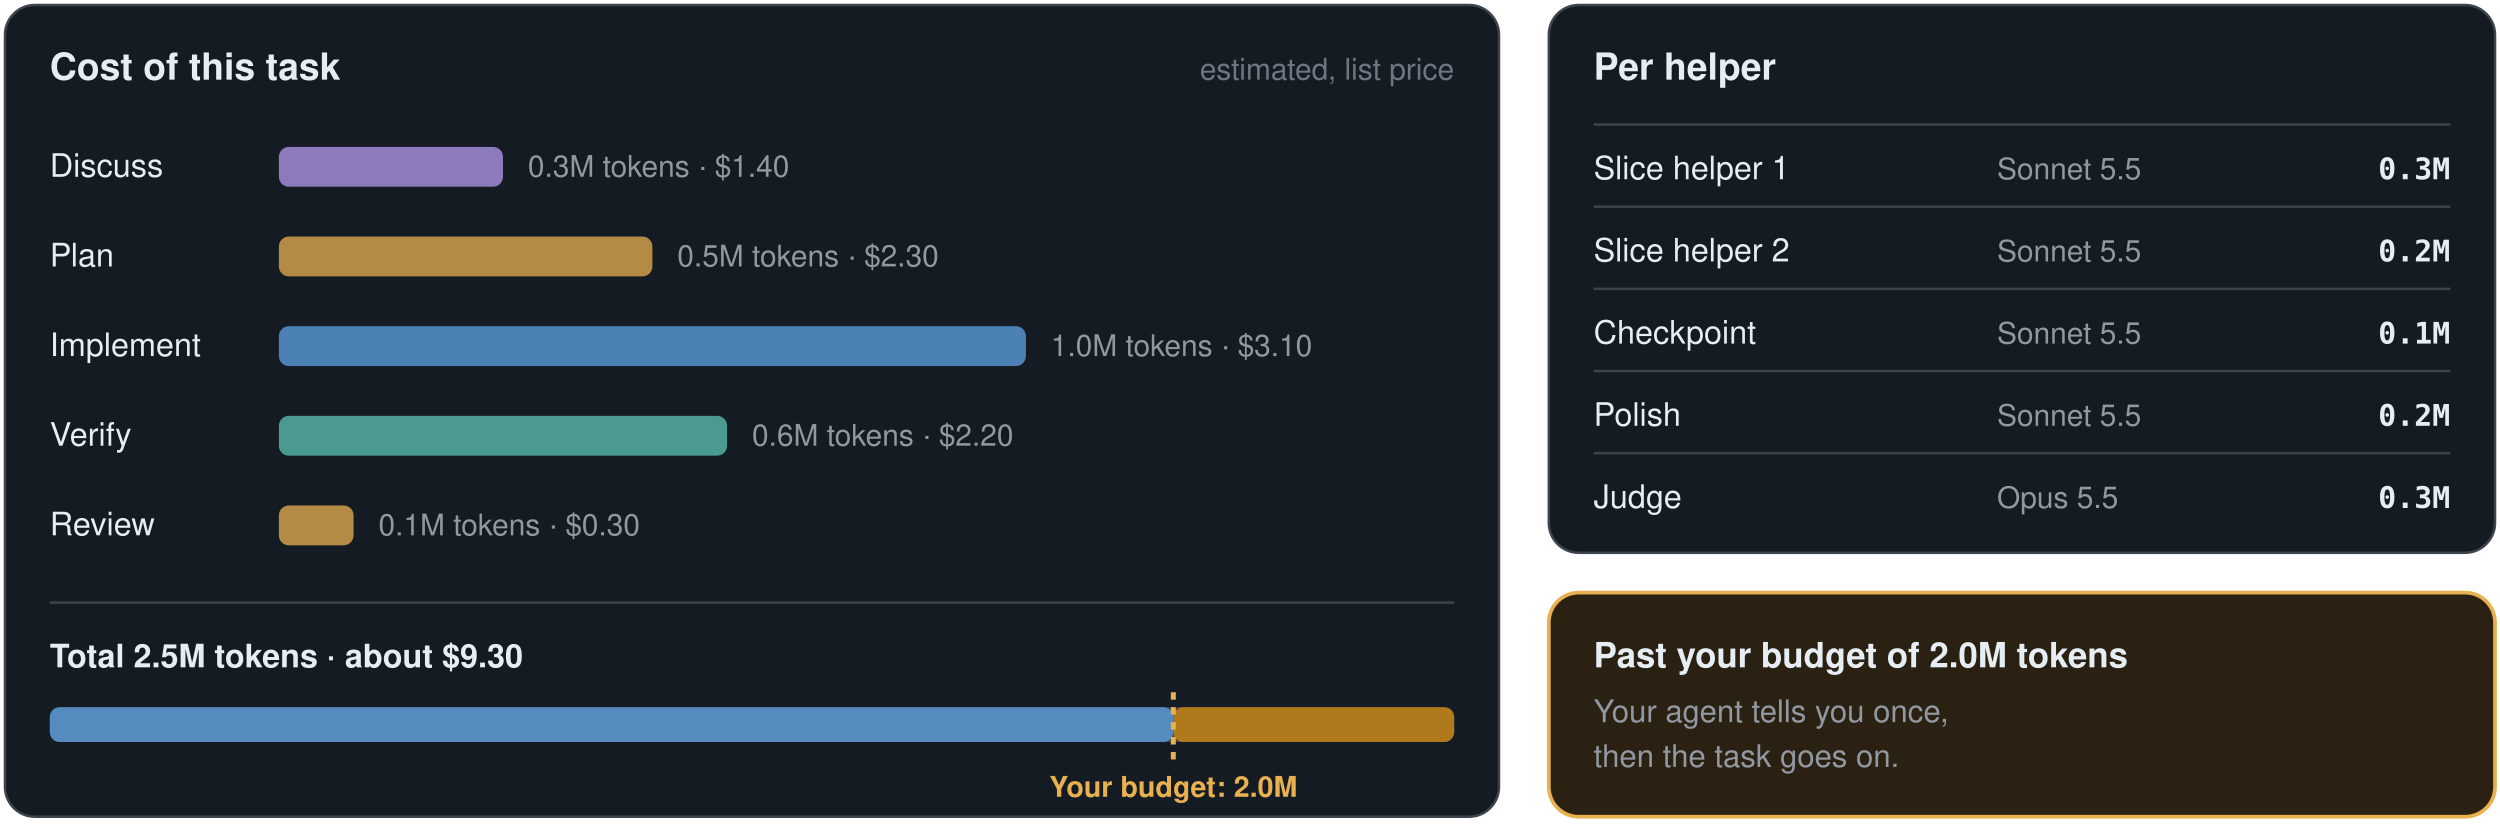
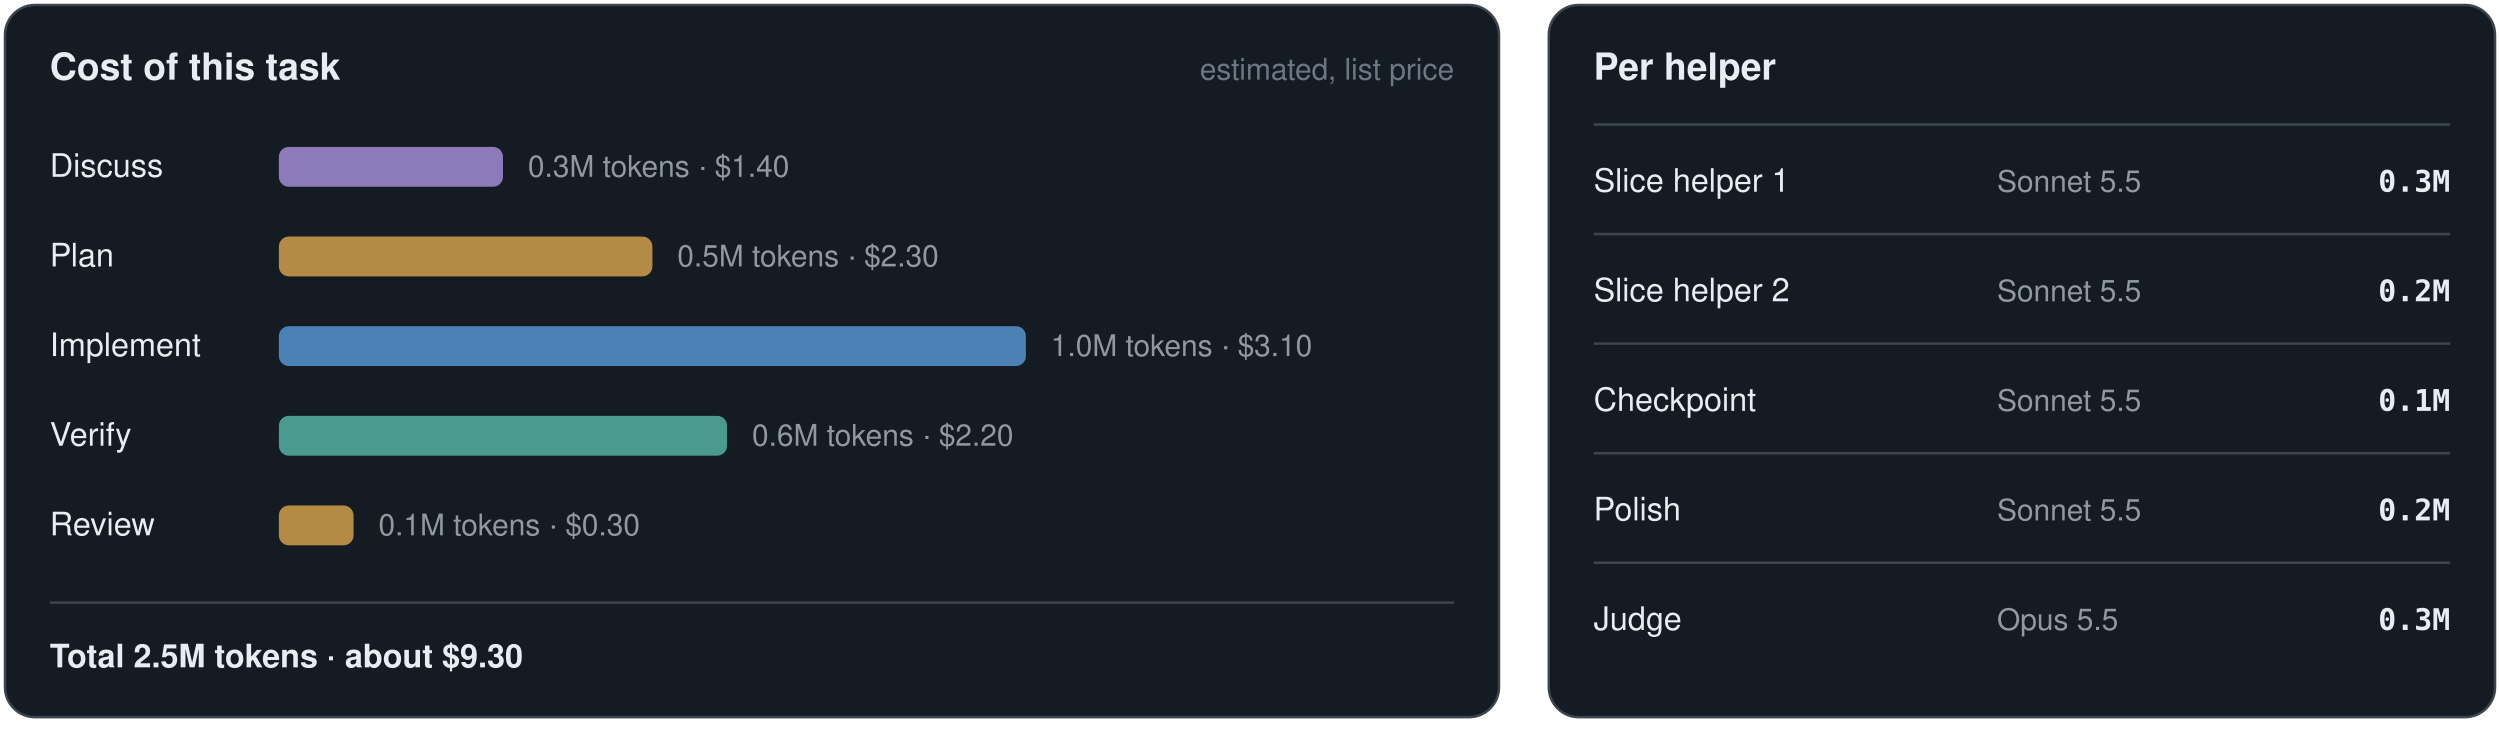
- <svg xmlns="http://www.w3.org/2000/svg" width="1004" height="334" viewBox="-2 -2 1004 334" role="img" aria-label="The cost view: tokens and estimated cost at list price for each step and each helper, with a soft warning when a task passes its token budget">
-   <rect x="0" y="0" width="600" height="326" rx="12" fill="#151b23" stroke="#3d444d" stroke-width="1" />
+ <svg xmlns="http://www.w3.org/2000/svg" width="1004" height="294" viewBox="-2 -2 1004 294" role="img" aria-label="The cost view: tokens and estimated cost at list price for each step and each helper">
+   <rect x="0" y="0" width="600" height="286" rx="12" fill="#151b23" stroke="#3d444d" stroke-width="1" />
  <text x="18" y="30" font-family="-apple-system, BlinkMacSystemFont, 'Segoe UI', 'Helvetica Neue', Helvetica, Arial, sans-serif" font-size="15" font-weight="650" fill="#e6edf3" text-anchor="start">Cost of this task</text>
  <text x="582" y="30" font-family="-apple-system, BlinkMacSystemFont, 'Segoe UI', 'Helvetica Neue', Helvetica, Arial, sans-serif" font-size="12" font-weight="500" fill="#6e7681" text-anchor="end">estimated, list price</text>
  <text x="18" y="69" font-family="-apple-system, BlinkMacSystemFont, 'Segoe UI', 'Helvetica Neue', Helvetica, Arial, sans-serif" font-size="13" font-weight="500" fill="#e6edf3" text-anchor="start">Discuss</text>
  <rect x="110" y="57" width="90.0" height="16" rx="4" fill="#b49aed" fill-opacity="0.75" />
  <text x="210.0" y="69" font-family="-apple-system, BlinkMacSystemFont, 'Segoe UI', 'Helvetica Neue', Helvetica, Arial, sans-serif" font-size="12" font-weight="400" fill="#9198a1" text-anchor="start">0.3M tokens · $1.40</text>
  <text x="18" y="105" font-family="-apple-system, BlinkMacSystemFont, 'Segoe UI', 'Helvetica Neue', Helvetica, Arial, sans-serif" font-size="13" font-weight="500" fill="#e6edf3" text-anchor="start">Plan</text>
  <rect x="110" y="93" width="150.0" height="16" rx="4" fill="#e8b04f" fill-opacity="0.75" />
  <text x="270.0" y="105" font-family="-apple-system, BlinkMacSystemFont, 'Segoe UI', 'Helvetica Neue', Helvetica, Arial, sans-serif" font-size="12" font-weight="400" fill="#9198a1" text-anchor="start">0.5M tokens · $2.30</text>
  <text x="18" y="141" font-family="-apple-system, BlinkMacSystemFont, 'Segoe UI', 'Helvetica Neue', Helvetica, Arial, sans-serif" font-size="13" font-weight="500" fill="#e6edf3" text-anchor="start">Implement</text>
  <rect x="110" y="129" width="300.0" height="16" rx="4" fill="#5da3e5" fill-opacity="0.75" />
  <text x="420.0" y="141" font-family="-apple-system, BlinkMacSystemFont, 'Segoe UI', 'Helvetica Neue', Helvetica, Arial, sans-serif" font-size="12" font-weight="400" fill="#9198a1" text-anchor="start">1.0M tokens · $3.10</text>
  <text x="18" y="177" font-family="-apple-system, BlinkMacSystemFont, 'Segoe UI', 'Helvetica Neue', Helvetica, Arial, sans-serif" font-size="13" font-weight="500" fill="#e6edf3" text-anchor="start">Verify</text>
  <rect x="110" y="165" width="180.0" height="16" rx="4" fill="#5cc4b4" fill-opacity="0.75" />
  <text x="300.0" y="177" font-family="-apple-system, BlinkMacSystemFont, 'Segoe UI', 'Helvetica Neue', Helvetica, Arial, sans-serif" font-size="12" font-weight="400" fill="#9198a1" text-anchor="start">0.6M tokens · $2.20</text>
  <text x="18" y="213" font-family="-apple-system, BlinkMacSystemFont, 'Segoe UI', 'Helvetica Neue', Helvetica, Arial, sans-serif" font-size="13" font-weight="500" fill="#e6edf3" text-anchor="start">Review</text>
  <rect x="110" y="201" width="30.0" height="16" rx="4" fill="#e8b04f" fill-opacity="0.75" />
  <text x="150.0" y="213" font-family="-apple-system, BlinkMacSystemFont, 'Segoe UI', 'Helvetica Neue', Helvetica, Arial, sans-serif" font-size="12" font-weight="400" fill="#9198a1" text-anchor="start">0.1M tokens · $0.30</text>
  <line x1="18" y1="240" x2="582" y2="240" stroke="#3d444d" />
  <text x="18" y="266" font-family="-apple-system, BlinkMacSystemFont, 'Segoe UI', 'Helvetica Neue', Helvetica, Arial, sans-serif" font-size="13" font-weight="650" fill="#e6edf3" text-anchor="start">Total 2.5M tokens · about $9.30</text>
-   <rect x="18" y="282" width="564" height="14" rx="4" fill="#3d444d" />
-   <rect x="18" y="282" width="451.2" height="14" rx="4" fill="#5da3e5" fill-opacity="0.75" />
-   <rect x="469.2" y="282" width="112.8" height="14" rx="4" fill="#b07a1c" />
-   <line x1="469.2" y1="276" x2="469.2" y2="304" stroke="#e8b04f" stroke-width="2" stroke-dasharray="3 3" />
-   <text x="469.2" y="318" font-family="-apple-system, BlinkMacSystemFont, 'Segoe UI', 'Helvetica Neue', Helvetica, Arial, sans-serif" font-size="11.5" font-weight="600" fill="#e8b04f" text-anchor="middle">Your budget: 2.0M</text>
-   <rect x="620" y="0" width="380" height="220" rx="12" fill="#151b23" stroke="#3d444d" stroke-width="1" />
+   <rect x="620" y="0" width="380" height="286" rx="12" fill="#151b23" stroke="#3d444d" stroke-width="1" />
  <text x="638" y="30" font-family="-apple-system, BlinkMacSystemFont, 'Segoe UI', 'Helvetica Neue', Helvetica, Arial, sans-serif" font-size="15" font-weight="650" fill="#e6edf3" text-anchor="start">Per helper</text>
  <line x1="638" y1="48" x2="982" y2="48" stroke="#3d444d" />
-   <text x="638" y="70" font-family="-apple-system, BlinkMacSystemFont, 'Segoe UI', 'Helvetica Neue', Helvetica, Arial, sans-serif" font-size="13" font-weight="500" fill="#e6edf3" text-anchor="start">Slice helper 1</text>
-   <text x="800" y="70" font-family="-apple-system, BlinkMacSystemFont, 'Segoe UI', 'Helvetica Neue', Helvetica, Arial, sans-serif" font-size="12" font-weight="400" fill="#9198a1" text-anchor="start">Sonnet 5.5</text>
-   <text x="982" y="70" font-family="ui-monospace, SFMono-Regular, Menlo, Consolas, monospace" font-size="12" font-weight="600" fill="#e6edf3" text-anchor="end">0.3M</text>
-   <line x1="638" y1="81" x2="982" y2="81" stroke="#3d444d" />
-   <text x="638" y="103" font-family="-apple-system, BlinkMacSystemFont, 'Segoe UI', 'Helvetica Neue', Helvetica, Arial, sans-serif" font-size="13" font-weight="500" fill="#e6edf3" text-anchor="start">Slice helper 2</text>
-   <text x="800" y="103" font-family="-apple-system, BlinkMacSystemFont, 'Segoe UI', 'Helvetica Neue', Helvetica, Arial, sans-serif" font-size="12" font-weight="400" fill="#9198a1" text-anchor="start">Sonnet 5.5</text>
-   <text x="982" y="103" font-family="ui-monospace, SFMono-Regular, Menlo, Consolas, monospace" font-size="12" font-weight="600" fill="#e6edf3" text-anchor="end">0.2M</text>
-   <line x1="638" y1="114" x2="982" y2="114" stroke="#3d444d" />
-   <text x="638" y="136" font-family="-apple-system, BlinkMacSystemFont, 'Segoe UI', 'Helvetica Neue', Helvetica, Arial, sans-serif" font-size="13" font-weight="500" fill="#e6edf3" text-anchor="start">Checkpoint</text>
-   <text x="800" y="136" font-family="-apple-system, BlinkMacSystemFont, 'Segoe UI', 'Helvetica Neue', Helvetica, Arial, sans-serif" font-size="12" font-weight="400" fill="#9198a1" text-anchor="start">Sonnet 5.5</text>
-   <text x="982" y="136" font-family="ui-monospace, SFMono-Regular, Menlo, Consolas, monospace" font-size="12" font-weight="600" fill="#e6edf3" text-anchor="end">0.1M</text>
-   <line x1="638" y1="147" x2="982" y2="147" stroke="#3d444d" />
-   <text x="638" y="169" font-family="-apple-system, BlinkMacSystemFont, 'Segoe UI', 'Helvetica Neue', Helvetica, Arial, sans-serif" font-size="13" font-weight="500" fill="#e6edf3" text-anchor="start">Polish</text>
-   <text x="800" y="169" font-family="-apple-system, BlinkMacSystemFont, 'Segoe UI', 'Helvetica Neue', Helvetica, Arial, sans-serif" font-size="12" font-weight="400" fill="#9198a1" text-anchor="start">Sonnet 5.5</text>
-   <text x="982" y="169" font-family="ui-monospace, SFMono-Regular, Menlo, Consolas, monospace" font-size="12" font-weight="600" fill="#e6edf3" text-anchor="end">0.2M</text>
+   <text x="638" y="75" font-family="-apple-system, BlinkMacSystemFont, 'Segoe UI', 'Helvetica Neue', Helvetica, Arial, sans-serif" font-size="13" font-weight="500" fill="#e6edf3" text-anchor="start">Slice helper 1</text>
+   <text x="800" y="75" font-family="-apple-system, BlinkMacSystemFont, 'Segoe UI', 'Helvetica Neue', Helvetica, Arial, sans-serif" font-size="12" font-weight="400" fill="#9198a1" text-anchor="start">Sonnet 5.5</text>
+   <text x="982" y="75" font-family="ui-monospace, SFMono-Regular, Menlo, Consolas, monospace" font-size="12" font-weight="600" fill="#e6edf3" text-anchor="end">0.3M</text>
+   <line x1="638" y1="92" x2="982" y2="92" stroke="#3d444d" />
+   <text x="638" y="119" font-family="-apple-system, BlinkMacSystemFont, 'Segoe UI', 'Helvetica Neue', Helvetica, Arial, sans-serif" font-size="13" font-weight="500" fill="#e6edf3" text-anchor="start">Slice helper 2</text>
+   <text x="800" y="119" font-family="-apple-system, BlinkMacSystemFont, 'Segoe UI', 'Helvetica Neue', Helvetica, Arial, sans-serif" font-size="12" font-weight="400" fill="#9198a1" text-anchor="start">Sonnet 5.5</text>
+   <text x="982" y="119" font-family="ui-monospace, SFMono-Regular, Menlo, Consolas, monospace" font-size="12" font-weight="600" fill="#e6edf3" text-anchor="end">0.2M</text>
+   <line x1="638" y1="136" x2="982" y2="136" stroke="#3d444d" />
+   <text x="638" y="163" font-family="-apple-system, BlinkMacSystemFont, 'Segoe UI', 'Helvetica Neue', Helvetica, Arial, sans-serif" font-size="13" font-weight="500" fill="#e6edf3" text-anchor="start">Checkpoint</text>
+   <text x="800" y="163" font-family="-apple-system, BlinkMacSystemFont, 'Segoe UI', 'Helvetica Neue', Helvetica, Arial, sans-serif" font-size="12" font-weight="400" fill="#9198a1" text-anchor="start">Sonnet 5.5</text>
+   <text x="982" y="163" font-family="ui-monospace, SFMono-Regular, Menlo, Consolas, monospace" font-size="12" font-weight="600" fill="#e6edf3" text-anchor="end">0.1M</text>
  <line x1="638" y1="180" x2="982" y2="180" stroke="#3d444d" />
-   <text x="638" y="202" font-family="-apple-system, BlinkMacSystemFont, 'Segoe UI', 'Helvetica Neue', Helvetica, Arial, sans-serif" font-size="13" font-weight="500" fill="#e6edf3" text-anchor="start">Judge</text>
-   <text x="800" y="202" font-family="-apple-system, BlinkMacSystemFont, 'Segoe UI', 'Helvetica Neue', Helvetica, Arial, sans-serif" font-size="12" font-weight="400" fill="#9198a1" text-anchor="start">Opus 5.5</text>
-   <text x="982" y="202" font-family="ui-monospace, SFMono-Regular, Menlo, Consolas, monospace" font-size="12" font-weight="600" fill="#e6edf3" text-anchor="end">0.3M</text>
-   <rect x="620" y="236" width="380" height="90" rx="12" fill="#2a2112" stroke="#e8b04f" stroke-width="1.5" />
-   <text x="638" y="266" font-family="-apple-system, BlinkMacSystemFont, 'Segoe UI', 'Helvetica Neue', Helvetica, Arial, sans-serif" font-size="14" font-weight="650" fill="#e6edf3" text-anchor="start">Past your budget of 2.0M tokens</text>
-   <text x="638" y="288" font-family="-apple-system, BlinkMacSystemFont, 'Segoe UI', 'Helvetica Neue', Helvetica, Arial, sans-serif" font-size="12.5" font-weight="400" fill="#9198a1" text-anchor="start">Your agent tells you once,</text>
-   <text x="638" y="306" font-family="-apple-system, BlinkMacSystemFont, 'Segoe UI', 'Helvetica Neue', Helvetica, Arial, sans-serif" font-size="12.5" font-weight="400" fill="#9198a1" text-anchor="start">then the task goes on.</text>
+   <text x="638" y="207" font-family="-apple-system, BlinkMacSystemFont, 'Segoe UI', 'Helvetica Neue', Helvetica, Arial, sans-serif" font-size="13" font-weight="500" fill="#e6edf3" text-anchor="start">Polish</text>
+   <text x="800" y="207" font-family="-apple-system, BlinkMacSystemFont, 'Segoe UI', 'Helvetica Neue', Helvetica, Arial, sans-serif" font-size="12" font-weight="400" fill="#9198a1" text-anchor="start">Sonnet 5.5</text>
+   <text x="982" y="207" font-family="ui-monospace, SFMono-Regular, Menlo, Consolas, monospace" font-size="12" font-weight="600" fill="#e6edf3" text-anchor="end">0.2M</text>
+   <line x1="638" y1="224" x2="982" y2="224" stroke="#3d444d" />
+   <text x="638" y="251" font-family="-apple-system, BlinkMacSystemFont, 'Segoe UI', 'Helvetica Neue', Helvetica, Arial, sans-serif" font-size="13" font-weight="500" fill="#e6edf3" text-anchor="start">Judge</text>
+   <text x="800" y="251" font-family="-apple-system, BlinkMacSystemFont, 'Segoe UI', 'Helvetica Neue', Helvetica, Arial, sans-serif" font-size="12" font-weight="400" fill="#9198a1" text-anchor="start">Opus 5.5</text>
+   <text x="982" y="251" font-family="ui-monospace, SFMono-Regular, Menlo, Consolas, monospace" font-size="12" font-weight="600" fill="#e6edf3" text-anchor="end">0.3M</text>
</svg>
